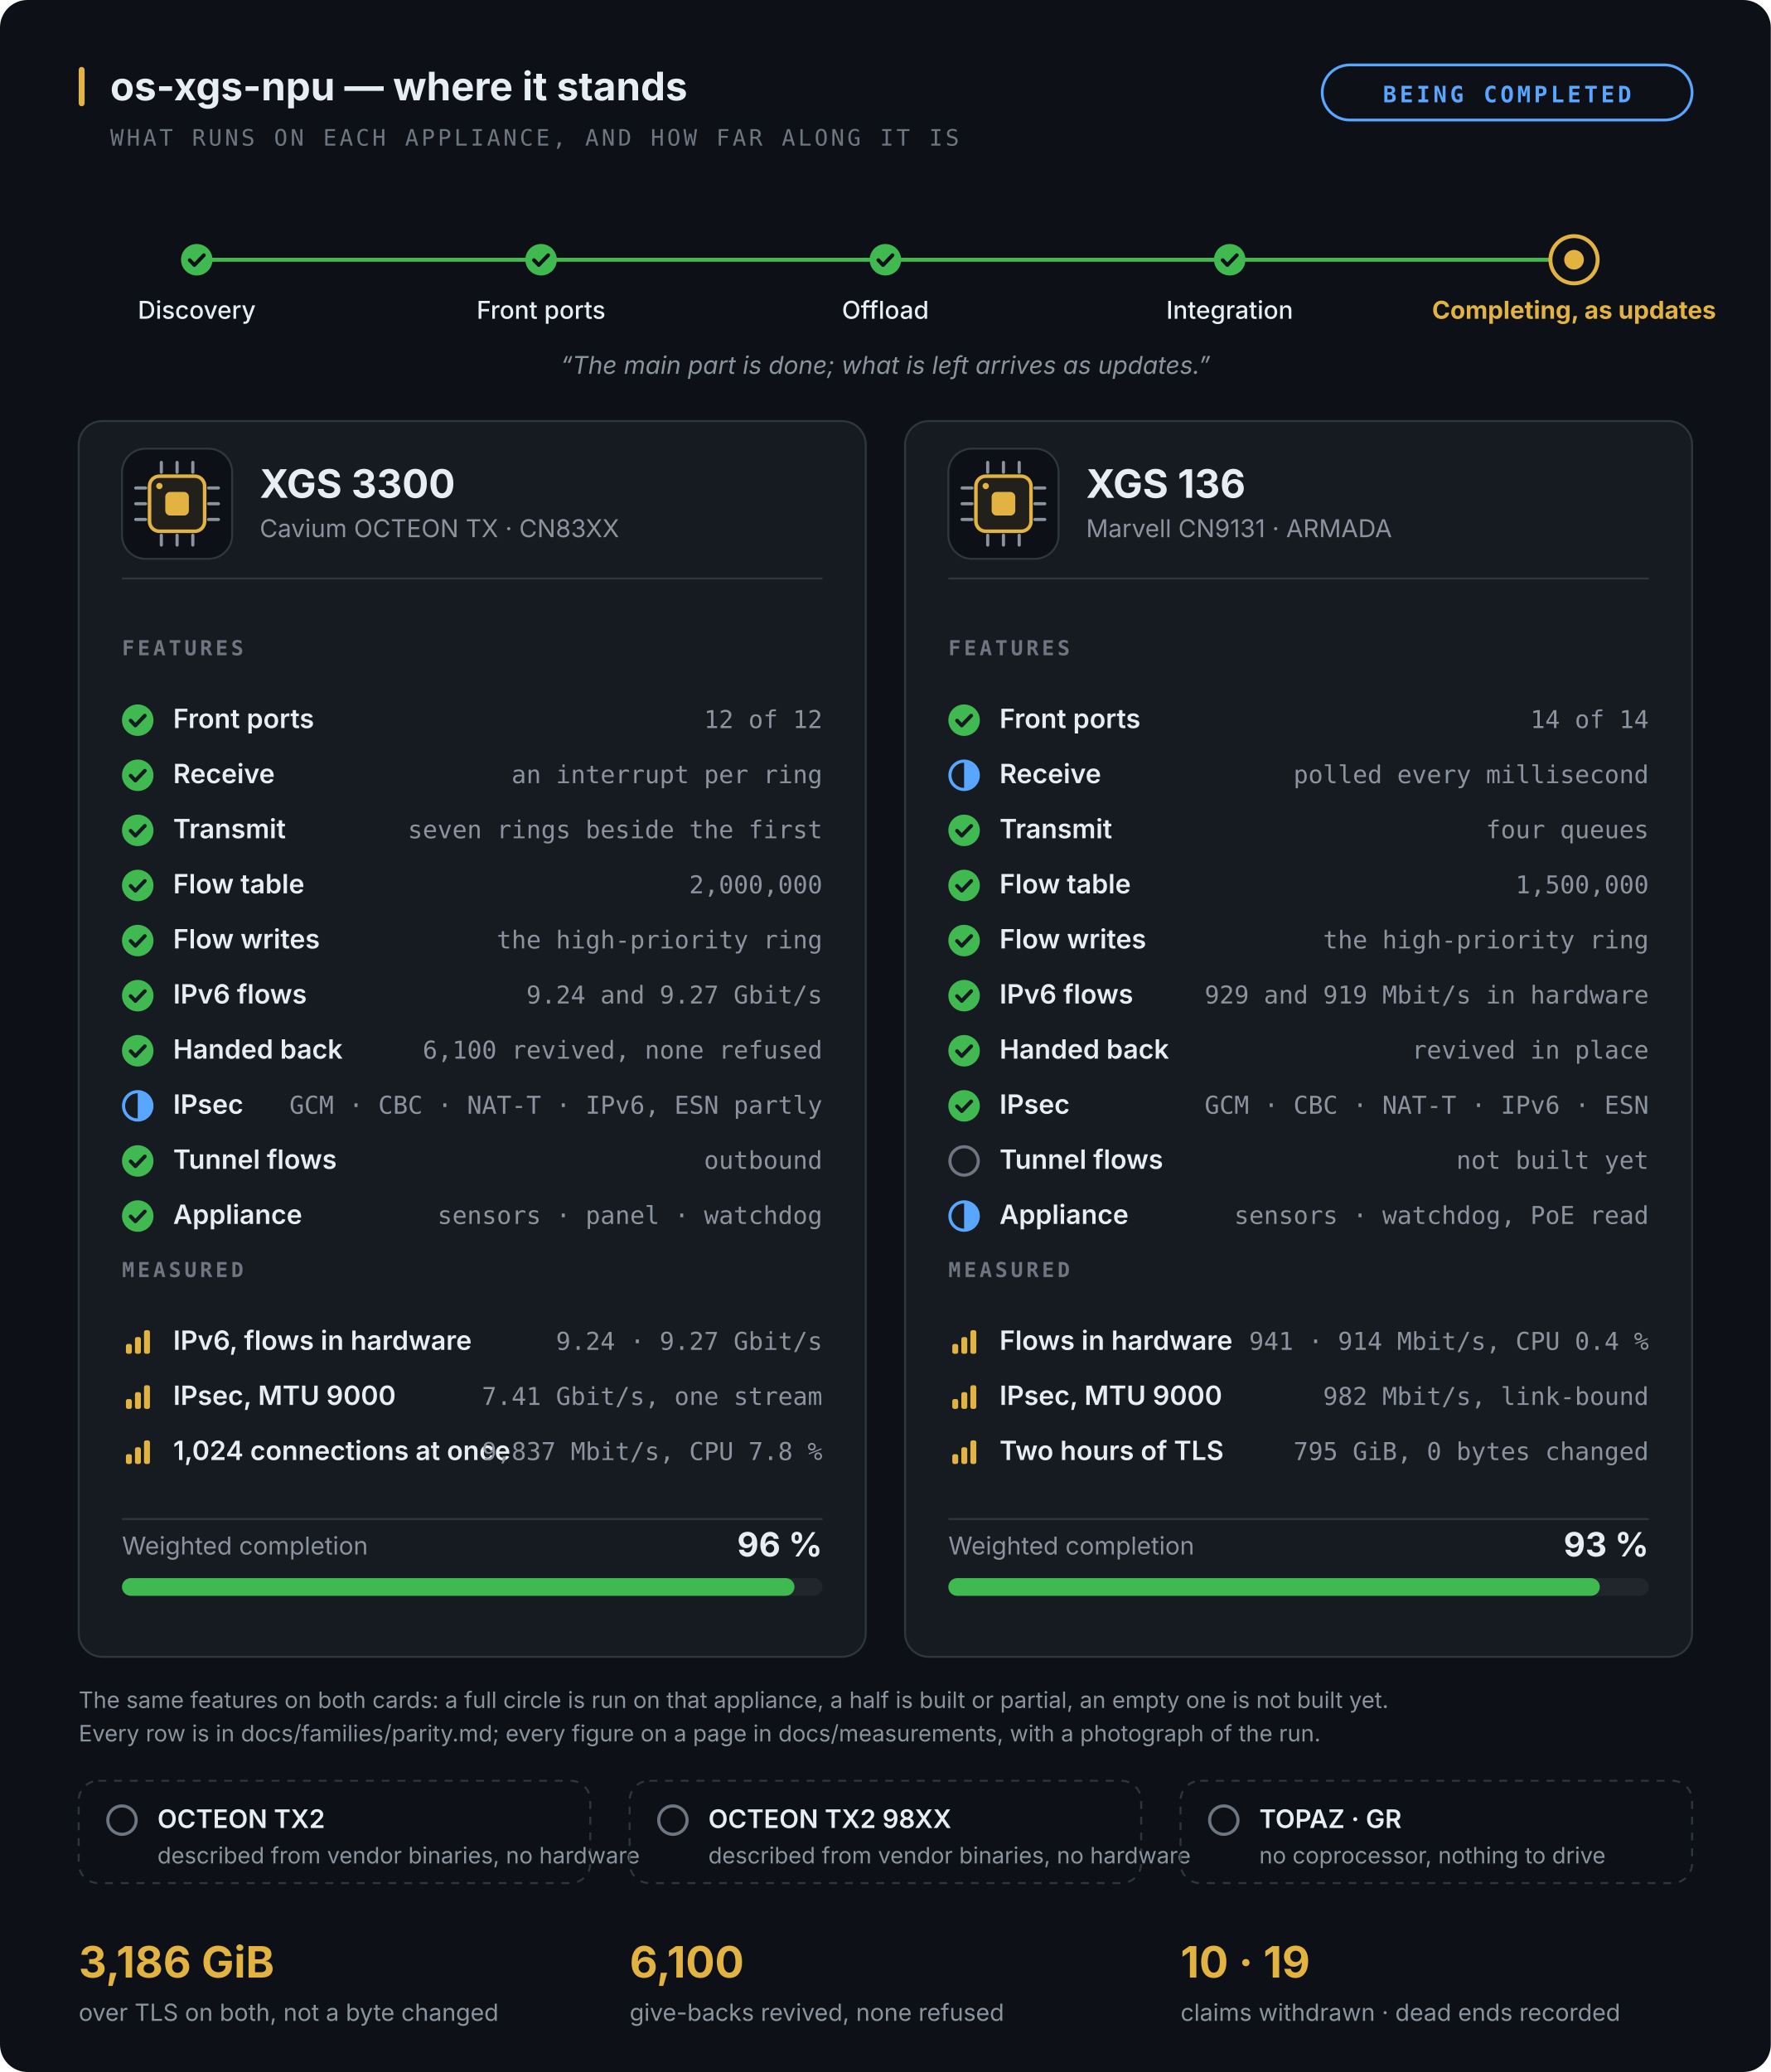
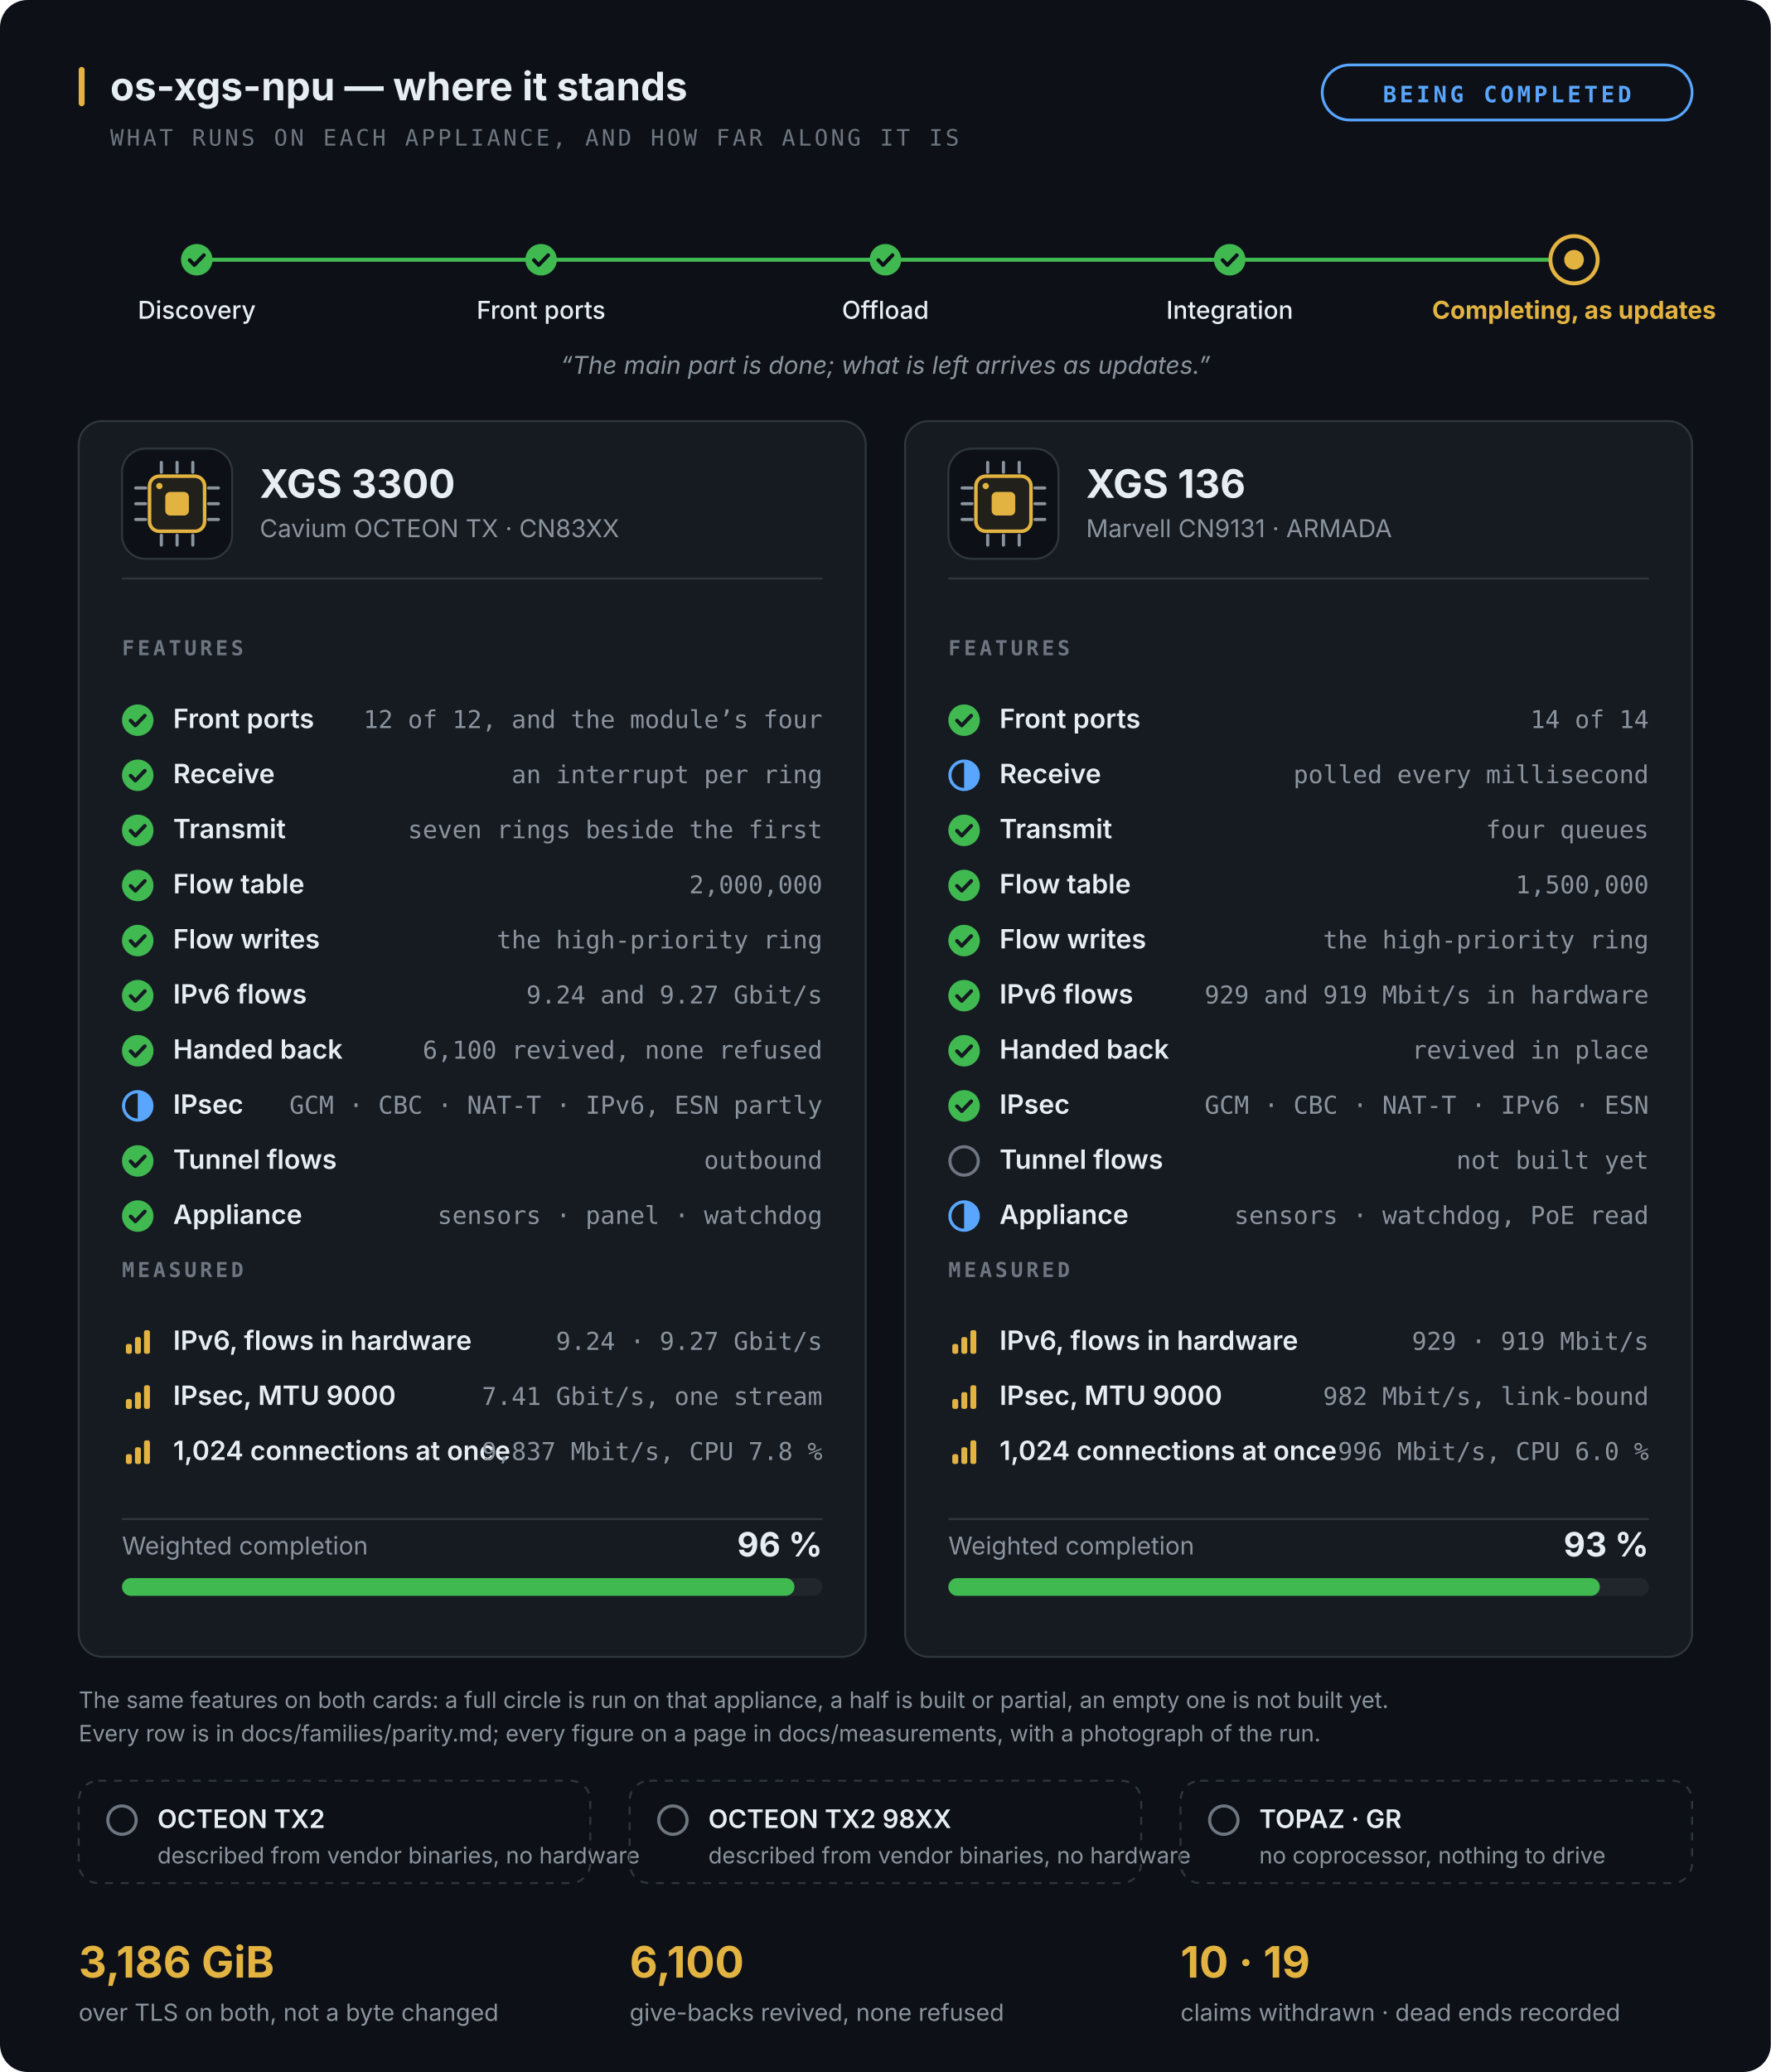
- <svg xmlns="http://www.w3.org/2000/svg" viewBox="0 0 900 1053" width="900" height="1053" role="img" aria-label="os-xgs-npu status. Stage: discovery, front ports, offload and integration done, the work-in-progress notice lifted; what is left being completed as updates. XGS 3300, Cavium OCTEON TX and CN83XX: Front ports: 12 of 12; Receive: an interrupt per ring; Transmit: seven rings beside the first; Flow table: 2,000,000; Flow writes: the high-priority ring; IPv6 flows: 9.24 and 9.27 Gbit/s; Handed back: 6,100 revived, none refused; IPsec: GCM and CBC and NAT-T and IPv6, ESN partly; Tunnel flows: outbound; Appliance: sensors and panel and watchdog; IPv6, flows in hardware: 9.24 and 9.27 Gbit/s; IPsec, MTU 9000: 7.41 Gbit/s, one stream; 1,024 connections at once: 9,837 Mbit/s, CPU 7.8 %; weighted completion 96 per cent. XGS 136, Marvell CN9131 and ARMADA: Front ports: 14 of 14; Receive: polled every millisecond; Transmit: four queues; Flow table: 1,500,000; Flow writes: the high-priority ring; IPv6 flows: 929 and 919 Mbit/s in hardware; Handed back: revived in place; IPsec: GCM and CBC and NAT-T and IPv6 and ESN; Tunnel flows: not built yet; Appliance: sensors and watchdog, PoE read; Flows in hardware: 941 and 914 Mbit/s, CPU 0.4 %; IPsec, MTU 9000: 982 Mbit/s, link-bound; Two hours of TLS: 795 GiB, 0 bytes changed; weighted completion 93 per cent. OCTEON TX2 and TX2 98XX described only; TOPAZ and GR have no coprocessor. 3,186 GiB over TLS on both, not a byte changed; 6,100 give-backs revived, none refused; 10 and 19 claims withdrawn and dead ends recorded.">
+ <svg xmlns="http://www.w3.org/2000/svg" viewBox="0 0 900 1053" width="900" height="1053" role="img" aria-label="os-xgs-npu status. Stage: discovery, front ports, offload and integration done, the work-in-progress notice lifted; what is left being completed as updates. XGS 3300, Cavium OCTEON TX and CN83XX: Front ports: 12 of 12, and the module's four; Receive: an interrupt per ring; Transmit: seven rings beside the first; Flow table: 2,000,000; Flow writes: the high-priority ring; IPv6 flows: 9.24 and 9.27 Gbit/s; Handed back: 6,100 revived, none refused; IPsec: GCM and CBC and NAT-T and IPv6, ESN partly; Tunnel flows: outbound; Appliance: sensors and panel and watchdog; IPv6, flows in hardware: 9.24 and 9.27 Gbit/s; IPsec, MTU 9000: 7.41 Gbit/s, one stream; 1,024 connections at once: 9,837 Mbit/s, CPU 7.8 %; weighted completion 96 per cent. XGS 136, Marvell CN9131 and ARMADA: Front ports: 14 of 14; Receive: polled every millisecond; Transmit: four queues; Flow table: 1,500,000; Flow writes: the high-priority ring; IPv6 flows: 929 and 919 Mbit/s in hardware; Handed back: revived in place; IPsec: GCM and CBC and NAT-T and IPv6 and ESN; Tunnel flows: not built yet; Appliance: sensors and watchdog, PoE read; IPv6, flows in hardware: 929 and 919 Mbit/s; IPsec, MTU 9000: 982 Mbit/s, link-bound; 1,024 connections at once: 996 Mbit/s, CPU 6.0 %; weighted completion 93 per cent. OCTEON TX2 and TX2 98XX described only; TOPAZ and GR have no coprocessor. 3,186 GiB over TLS on both, not a byte changed; 6,100 give-backs revived, none refused; 10 and 19 claims withdrawn and dead ends recorded.">
  <rect width="900" height="1053" rx="14" fill="#0D1117" />
  <rect x="40" y="34" width="3" height="20" rx="1.5" fill="#E3B341" />
  <text x="56" y="51" font-family="ui-sans-serif,-apple-system,Segoe UI,Inter,Helvetica,Arial,sans-serif" font-size="20" font-weight="700" fill="#E6EDF3" text-anchor="start">os-xgs-npu — where it stands</text>
  <text x="56" y="74" font-family="ui-monospace,SFMono-Regular,Menlo,Consolas,monospace" font-size="11.5" font-weight="400" fill="#6E7681" text-anchor="start" letter-spacing="1.4">WHAT RUNS ON EACH APPLIANCE, AND HOW FAR ALONG IT IS</text>
  <rect x="672" y="33" width="188" height="28" rx="14" fill="none" stroke="#58A6FF" stroke-width="1.4" />
  <text x="766" y="52" font-family="ui-monospace,SFMono-Regular,Menlo,Consolas,monospace" font-size="11.5" font-weight="700" fill="#58A6FF" text-anchor="middle" letter-spacing="1.6">BEING COMPLETED</text>
  <line x1="100" y1="132" x2="800" y2="132" stroke="#30363D" stroke-width="2" />
  <line x1="100" y1="132" x2="800" y2="132" stroke="#3FB950" stroke-width="2" />
  <circle cx="100" cy="132" r="8" fill="#3FB950" />
  <path d="M96.4 132.2 l2.4 2.5 l4.8 -5" fill="none" stroke="#0D1117" stroke-width="1.9" stroke-linecap="round" stroke-linejoin="round" />
  <text x="100" y="162" font-family="ui-sans-serif,-apple-system,Segoe UI,Inter,Helvetica,Arial,sans-serif" font-size="12.5" font-weight="500" fill="#E6EDF3" text-anchor="middle">Discovery</text>
  <circle cx="275" cy="132" r="8" fill="#3FB950" />
  <path d="M271.4 132.2 l2.4 2.5 l4.8 -5" fill="none" stroke="#0D1117" stroke-width="1.9" stroke-linecap="round" stroke-linejoin="round" />
  <text x="275" y="162" font-family="ui-sans-serif,-apple-system,Segoe UI,Inter,Helvetica,Arial,sans-serif" font-size="12.5" font-weight="500" fill="#E6EDF3" text-anchor="middle">Front ports</text>
  <circle cx="450" cy="132" r="8" fill="#3FB950" />
  <path d="M446.4 132.2 l2.4 2.5 l4.8 -5" fill="none" stroke="#0D1117" stroke-width="1.9" stroke-linecap="round" stroke-linejoin="round" />
  <text x="450" y="162" font-family="ui-sans-serif,-apple-system,Segoe UI,Inter,Helvetica,Arial,sans-serif" font-size="12.5" font-weight="500" fill="#E6EDF3" text-anchor="middle">Offload</text>
  <circle cx="625" cy="132" r="8" fill="#3FB950" />
  <path d="M621.4 132.2 l2.4 2.5 l4.8 -5" fill="none" stroke="#0D1117" stroke-width="1.9" stroke-linecap="round" stroke-linejoin="round" />
  <text x="625" y="162" font-family="ui-sans-serif,-apple-system,Segoe UI,Inter,Helvetica,Arial,sans-serif" font-size="12.5" font-weight="500" fill="#E6EDF3" text-anchor="middle">Integration</text>
  <circle cx="800" cy="132" r="12" fill="#0D1117" stroke="#E3B341" stroke-width="2" />
  <circle cx="800" cy="132" r="5" fill="#E3B341" />
  <text x="800" y="162" font-family="ui-sans-serif,-apple-system,Segoe UI,Inter,Helvetica,Arial,sans-serif" font-size="12.5" font-weight="700" fill="#E3B341" text-anchor="middle">Completing, as updates</text>
  <text x="450.0" y="190" font-family="ui-sans-serif,-apple-system,Segoe UI,Inter,Helvetica,Arial,sans-serif" font-size="12.5" font-weight="400" fill="#8B949E" text-anchor="middle" font-style="italic">“The main part is done; what is left arrives as updates.”</text>
  <rect x="40" y="214" width="400" height="628" rx="12" fill="#161B22" stroke="#30363D" />
  <rect x="62" y="228" width="56" height="56" rx="12" fill="#0D1117" stroke="#30363D" />
  <path d="M82.0 240.0 v-5 M82.0 272.0 v5 M74.0 248.0 h-5 M106.0 248.0 h5" stroke="#8B949E" stroke-width="1.6" stroke-linecap="round" fill="none" />
  <path d="M90.0 240.0 v-5 M90.0 272.0 v5 M74.0 256.0 h-5 M106.0 256.0 h5" stroke="#8B949E" stroke-width="1.6" stroke-linecap="round" fill="none" />
  <path d="M98.0 240.0 v-5 M98.0 272.0 v5 M74.0 264.0 h-5 M106.0 264.0 h5" stroke="#8B949E" stroke-width="1.6" stroke-linecap="round" fill="none" />
  <rect x="76.0" y="242.0" width="28" height="28" rx="5" fill="#E3B341" fill-opacity="0.10" stroke="#E3B341" stroke-width="1.8" />
  <rect x="84.0" y="250.0" width="12" height="12" rx="2.5" fill="#E3B341" />
  <circle cx="81.0" cy="247.0" r="1.6" fill="#E3B341" />
  <text x="132" y="253" font-family="ui-sans-serif,-apple-system,Segoe UI,Inter,Helvetica,Arial,sans-serif" font-size="20" font-weight="700" fill="#E6EDF3" text-anchor="start">XGS 3300</text>
  <text x="132" y="273" font-family="ui-sans-serif,-apple-system,Segoe UI,Inter,Helvetica,Arial,sans-serif" font-size="12.5" font-weight="400" fill="#8B949E" text-anchor="start">Cavium OCTEON TX · CN83XX</text>
  <line x1="62" y1="294" x2="418" y2="294" stroke="#30363D" />
  <text x="62" y="333" font-family="ui-monospace,SFMono-Regular,Menlo,Consolas,monospace" font-size="10.5" font-weight="700" fill="#6E7681" text-anchor="start" letter-spacing="1.6">FEATURES</text>
  <circle cx="70" cy="366" r="8" fill="#3FB950" />
  <path d="M66.4 366.2 l2.4 2.5 l4.8 -5" fill="none" stroke="#161B22" stroke-width="1.9" stroke-linecap="round" stroke-linejoin="round" />
  <text x="88" y="370" font-family="ui-sans-serif,-apple-system,Segoe UI,Inter,Helvetica,Arial,sans-serif" font-size="13.5" font-weight="600" fill="#E6EDF3" text-anchor="start">Front ports</text>
-   <text x="418" y="370" font-family="ui-monospace,SFMono-Regular,Menlo,Consolas,monospace" font-size="12.5" font-weight="400" fill="#8B949E" text-anchor="end">12 of 12</text>
+   <text x="418" y="370" font-family="ui-monospace,SFMono-Regular,Menlo,Consolas,monospace" font-size="12.5" font-weight="400" fill="#8B949E" text-anchor="end">12 of 12, and the module’s four</text>
  <circle cx="70" cy="394" r="8" fill="#3FB950" />
  <path d="M66.4 394.2 l2.4 2.5 l4.8 -5" fill="none" stroke="#161B22" stroke-width="1.9" stroke-linecap="round" stroke-linejoin="round" />
  <text x="88" y="398" font-family="ui-sans-serif,-apple-system,Segoe UI,Inter,Helvetica,Arial,sans-serif" font-size="13.5" font-weight="600" fill="#E6EDF3" text-anchor="start">Receive</text>
  <text x="418" y="398" font-family="ui-monospace,SFMono-Regular,Menlo,Consolas,monospace" font-size="12.5" font-weight="400" fill="#8B949E" text-anchor="end">an interrupt per ring</text>
  <circle cx="70" cy="422" r="8" fill="#3FB950" />
  <path d="M66.4 422.2 l2.4 2.5 l4.8 -5" fill="none" stroke="#161B22" stroke-width="1.9" stroke-linecap="round" stroke-linejoin="round" />
  <text x="88" y="426" font-family="ui-sans-serif,-apple-system,Segoe UI,Inter,Helvetica,Arial,sans-serif" font-size="13.5" font-weight="600" fill="#E6EDF3" text-anchor="start">Transmit</text>
  <text x="418" y="426" font-family="ui-monospace,SFMono-Regular,Menlo,Consolas,monospace" font-size="12.5" font-weight="400" fill="#8B949E" text-anchor="end">seven rings beside the first</text>
  <circle cx="70" cy="450" r="8" fill="#3FB950" />
  <path d="M66.4 450.2 l2.4 2.5 l4.8 -5" fill="none" stroke="#161B22" stroke-width="1.9" stroke-linecap="round" stroke-linejoin="round" />
  <text x="88" y="454" font-family="ui-sans-serif,-apple-system,Segoe UI,Inter,Helvetica,Arial,sans-serif" font-size="13.5" font-weight="600" fill="#E6EDF3" text-anchor="start">Flow table</text>
  <text x="418" y="454" font-family="ui-monospace,SFMono-Regular,Menlo,Consolas,monospace" font-size="12.5" font-weight="400" fill="#8B949E" text-anchor="end">2,000,000</text>
  <circle cx="70" cy="478" r="8" fill="#3FB950" />
  <path d="M66.4 478.2 l2.4 2.5 l4.8 -5" fill="none" stroke="#161B22" stroke-width="1.9" stroke-linecap="round" stroke-linejoin="round" />
  <text x="88" y="482" font-family="ui-sans-serif,-apple-system,Segoe UI,Inter,Helvetica,Arial,sans-serif" font-size="13.5" font-weight="600" fill="#E6EDF3" text-anchor="start">Flow writes</text>
  <text x="418" y="482" font-family="ui-monospace,SFMono-Regular,Menlo,Consolas,monospace" font-size="12.5" font-weight="400" fill="#8B949E" text-anchor="end">the high-priority ring</text>
  <circle cx="70" cy="506" r="8" fill="#3FB950" />
  <path d="M66.4 506.2 l2.4 2.5 l4.8 -5" fill="none" stroke="#161B22" stroke-width="1.9" stroke-linecap="round" stroke-linejoin="round" />
  <text x="88" y="510" font-family="ui-sans-serif,-apple-system,Segoe UI,Inter,Helvetica,Arial,sans-serif" font-size="13.5" font-weight="600" fill="#E6EDF3" text-anchor="start">IPv6 flows</text>
  <text x="418" y="510" font-family="ui-monospace,SFMono-Regular,Menlo,Consolas,monospace" font-size="12.5" font-weight="400" fill="#8B949E" text-anchor="end">9.24 and 9.27 Gbit/s</text>
  <circle cx="70" cy="534" r="8" fill="#3FB950" />
  <path d="M66.4 534.2 l2.4 2.5 l4.8 -5" fill="none" stroke="#161B22" stroke-width="1.9" stroke-linecap="round" stroke-linejoin="round" />
  <text x="88" y="538" font-family="ui-sans-serif,-apple-system,Segoe UI,Inter,Helvetica,Arial,sans-serif" font-size="13.5" font-weight="600" fill="#E6EDF3" text-anchor="start">Handed back</text>
  <text x="418" y="538" font-family="ui-monospace,SFMono-Regular,Menlo,Consolas,monospace" font-size="12.5" font-weight="400" fill="#8B949E" text-anchor="end">6,100 revived, none refused</text>
  <circle cx="70" cy="562" r="7.2" fill="none" stroke="#58A6FF" stroke-width="1.6" />
  <path d="M70 554.8 A7.2 7.2 0 0 1 70 569.2 Z" fill="#58A6FF" />
  <text x="88" y="566" font-family="ui-sans-serif,-apple-system,Segoe UI,Inter,Helvetica,Arial,sans-serif" font-size="13.5" font-weight="600" fill="#E6EDF3" text-anchor="start">IPsec</text>
  <text x="418" y="566" font-family="ui-monospace,SFMono-Regular,Menlo,Consolas,monospace" font-size="12.5" font-weight="400" fill="#8B949E" text-anchor="end">GCM · CBC · NAT-T · IPv6, ESN partly</text>
  <circle cx="70" cy="590" r="8" fill="#3FB950" />
  <path d="M66.4 590.2 l2.4 2.5 l4.8 -5" fill="none" stroke="#161B22" stroke-width="1.9" stroke-linecap="round" stroke-linejoin="round" />
  <text x="88" y="594" font-family="ui-sans-serif,-apple-system,Segoe UI,Inter,Helvetica,Arial,sans-serif" font-size="13.5" font-weight="600" fill="#E6EDF3" text-anchor="start">Tunnel flows</text>
  <text x="418" y="594" font-family="ui-monospace,SFMono-Regular,Menlo,Consolas,monospace" font-size="12.5" font-weight="400" fill="#8B949E" text-anchor="end">outbound</text>
  <circle cx="70" cy="618" r="8" fill="#3FB950" />
  <path d="M66.4 618.2 l2.4 2.5 l4.8 -5" fill="none" stroke="#161B22" stroke-width="1.9" stroke-linecap="round" stroke-linejoin="round" />
  <text x="88" y="622" font-family="ui-sans-serif,-apple-system,Segoe UI,Inter,Helvetica,Arial,sans-serif" font-size="13.5" font-weight="600" fill="#E6EDF3" text-anchor="start">Appliance</text>
  <text x="418" y="622" font-family="ui-monospace,SFMono-Regular,Menlo,Consolas,monospace" font-size="12.5" font-weight="400" fill="#8B949E" text-anchor="end">sensors · panel · watchdog</text>
  <text x="62" y="649" font-family="ui-monospace,SFMono-Regular,Menlo,Consolas,monospace" font-size="10.5" font-weight="700" fill="#6E7681" text-anchor="start" letter-spacing="1.6">MEASURED</text>
  <rect x="64.0" y="683" width="3" height="5" rx="1" fill="#E3B341" />
  <rect x="68.6" y="679.5" width="3" height="8.5" rx="1" fill="#E3B341" />
  <rect x="73.2" y="676" width="3" height="12" rx="1" fill="#E3B341" />
  <text x="88" y="686" font-family="ui-sans-serif,-apple-system,Segoe UI,Inter,Helvetica,Arial,sans-serif" font-size="13.5" font-weight="600" fill="#E6EDF3" text-anchor="start">IPv6, flows in hardware</text>
  <text x="418" y="686" font-family="ui-monospace,SFMono-Regular,Menlo,Consolas,monospace" font-size="12.5" font-weight="400" fill="#8B949E" text-anchor="end">9.24 · 9.27 Gbit/s</text>
  <rect x="64.0" y="711" width="3" height="5" rx="1" fill="#E3B341" />
  <rect x="68.6" y="707.5" width="3" height="8.5" rx="1" fill="#E3B341" />
  <rect x="73.2" y="704" width="3" height="12" rx="1" fill="#E3B341" />
  <text x="88" y="714" font-family="ui-sans-serif,-apple-system,Segoe UI,Inter,Helvetica,Arial,sans-serif" font-size="13.5" font-weight="600" fill="#E6EDF3" text-anchor="start">IPsec, MTU 9000</text>
  <text x="418" y="714" font-family="ui-monospace,SFMono-Regular,Menlo,Consolas,monospace" font-size="12.5" font-weight="400" fill="#8B949E" text-anchor="end">7.41 Gbit/s, one stream</text>
  <rect x="64.0" y="739" width="3" height="5" rx="1" fill="#E3B341" />
  <rect x="68.6" y="735.5" width="3" height="8.5" rx="1" fill="#E3B341" />
  <rect x="73.2" y="732" width="3" height="12" rx="1" fill="#E3B341" />
  <text x="88" y="742" font-family="ui-sans-serif,-apple-system,Segoe UI,Inter,Helvetica,Arial,sans-serif" font-size="13.5" font-weight="600" fill="#E6EDF3" text-anchor="start">1,024 connections at once</text>
  <text x="418" y="742" font-family="ui-monospace,SFMono-Regular,Menlo,Consolas,monospace" font-size="12.5" font-weight="400" fill="#8B949E" text-anchor="end">9,837 Mbit/s, CPU 7.8 %</text>
  <line x1="62" y1="772" x2="418" y2="772" stroke="#30363D" />
  <text x="62" y="790" font-family="ui-sans-serif,-apple-system,Segoe UI,Inter,Helvetica,Arial,sans-serif" font-size="12.5" font-weight="400" fill="#8B949E" text-anchor="start">Weighted completion</text>
  <text x="418" y="791" font-family="ui-sans-serif,-apple-system,Segoe UI,Inter,Helvetica,Arial,sans-serif" font-size="17" font-weight="700" fill="#E6EDF3" text-anchor="end">96 %</text>
  <rect x="62" y="802" width="356" height="9" rx="4.5" fill="#21262D" />
  <rect x="62" y="802" width="341.8" height="9" rx="4.5" fill="#3FB950" />
  <rect x="460" y="214" width="400" height="628" rx="12" fill="#161B22" stroke="#30363D" />
  <rect x="482" y="228" width="56" height="56" rx="12" fill="#0D1117" stroke="#30363D" />
  <path d="M502.0 240.0 v-5 M502.0 272.0 v5 M494.0 248.0 h-5 M526.0 248.0 h5" stroke="#8B949E" stroke-width="1.6" stroke-linecap="round" fill="none" />
  <path d="M510.0 240.0 v-5 M510.0 272.0 v5 M494.0 256.0 h-5 M526.0 256.0 h5" stroke="#8B949E" stroke-width="1.6" stroke-linecap="round" fill="none" />
  <path d="M518.0 240.0 v-5 M518.0 272.0 v5 M494.0 264.0 h-5 M526.0 264.0 h5" stroke="#8B949E" stroke-width="1.6" stroke-linecap="round" fill="none" />
  <rect x="496.0" y="242.0" width="28" height="28" rx="5" fill="#E3B341" fill-opacity="0.10" stroke="#E3B341" stroke-width="1.8" />
  <rect x="504.0" y="250.0" width="12" height="12" rx="2.5" fill="#E3B341" />
  <circle cx="501.0" cy="247.0" r="1.6" fill="#E3B341" />
  <text x="552" y="253" font-family="ui-sans-serif,-apple-system,Segoe UI,Inter,Helvetica,Arial,sans-serif" font-size="20" font-weight="700" fill="#E6EDF3" text-anchor="start">XGS 136</text>
  <text x="552" y="273" font-family="ui-sans-serif,-apple-system,Segoe UI,Inter,Helvetica,Arial,sans-serif" font-size="12.5" font-weight="400" fill="#8B949E" text-anchor="start">Marvell CN9131 · ARMADA</text>
  <line x1="482" y1="294" x2="838" y2="294" stroke="#30363D" />
  <text x="482" y="333" font-family="ui-monospace,SFMono-Regular,Menlo,Consolas,monospace" font-size="10.5" font-weight="700" fill="#6E7681" text-anchor="start" letter-spacing="1.6">FEATURES</text>
  <circle cx="490" cy="366" r="8" fill="#3FB950" />
  <path d="M486.4 366.2 l2.4 2.5 l4.8 -5" fill="none" stroke="#161B22" stroke-width="1.9" stroke-linecap="round" stroke-linejoin="round" />
  <text x="508" y="370" font-family="ui-sans-serif,-apple-system,Segoe UI,Inter,Helvetica,Arial,sans-serif" font-size="13.5" font-weight="600" fill="#E6EDF3" text-anchor="start">Front ports</text>
  <text x="838" y="370" font-family="ui-monospace,SFMono-Regular,Menlo,Consolas,monospace" font-size="12.5" font-weight="400" fill="#8B949E" text-anchor="end">14 of 14</text>
  <circle cx="490" cy="394" r="7.2" fill="none" stroke="#58A6FF" stroke-width="1.6" />
  <path d="M490 386.8 A7.2 7.2 0 0 1 490 401.2 Z" fill="#58A6FF" />
  <text x="508" y="398" font-family="ui-sans-serif,-apple-system,Segoe UI,Inter,Helvetica,Arial,sans-serif" font-size="13.5" font-weight="600" fill="#E6EDF3" text-anchor="start">Receive</text>
  <text x="838" y="398" font-family="ui-monospace,SFMono-Regular,Menlo,Consolas,monospace" font-size="12.5" font-weight="400" fill="#8B949E" text-anchor="end">polled every millisecond</text>
  <circle cx="490" cy="422" r="8" fill="#3FB950" />
  <path d="M486.4 422.2 l2.4 2.5 l4.8 -5" fill="none" stroke="#161B22" stroke-width="1.9" stroke-linecap="round" stroke-linejoin="round" />
  <text x="508" y="426" font-family="ui-sans-serif,-apple-system,Segoe UI,Inter,Helvetica,Arial,sans-serif" font-size="13.5" font-weight="600" fill="#E6EDF3" text-anchor="start">Transmit</text>
  <text x="838" y="426" font-family="ui-monospace,SFMono-Regular,Menlo,Consolas,monospace" font-size="12.5" font-weight="400" fill="#8B949E" text-anchor="end">four queues</text>
  <circle cx="490" cy="450" r="8" fill="#3FB950" />
  <path d="M486.4 450.2 l2.4 2.5 l4.8 -5" fill="none" stroke="#161B22" stroke-width="1.9" stroke-linecap="round" stroke-linejoin="round" />
  <text x="508" y="454" font-family="ui-sans-serif,-apple-system,Segoe UI,Inter,Helvetica,Arial,sans-serif" font-size="13.5" font-weight="600" fill="#E6EDF3" text-anchor="start">Flow table</text>
  <text x="838" y="454" font-family="ui-monospace,SFMono-Regular,Menlo,Consolas,monospace" font-size="12.5" font-weight="400" fill="#8B949E" text-anchor="end">1,500,000</text>
  <circle cx="490" cy="478" r="8" fill="#3FB950" />
  <path d="M486.4 478.2 l2.4 2.5 l4.8 -5" fill="none" stroke="#161B22" stroke-width="1.9" stroke-linecap="round" stroke-linejoin="round" />
  <text x="508" y="482" font-family="ui-sans-serif,-apple-system,Segoe UI,Inter,Helvetica,Arial,sans-serif" font-size="13.5" font-weight="600" fill="#E6EDF3" text-anchor="start">Flow writes</text>
  <text x="838" y="482" font-family="ui-monospace,SFMono-Regular,Menlo,Consolas,monospace" font-size="12.5" font-weight="400" fill="#8B949E" text-anchor="end">the high-priority ring</text>
  <circle cx="490" cy="506" r="8" fill="#3FB950" />
  <path d="M486.4 506.2 l2.4 2.5 l4.8 -5" fill="none" stroke="#161B22" stroke-width="1.9" stroke-linecap="round" stroke-linejoin="round" />
  <text x="508" y="510" font-family="ui-sans-serif,-apple-system,Segoe UI,Inter,Helvetica,Arial,sans-serif" font-size="13.5" font-weight="600" fill="#E6EDF3" text-anchor="start">IPv6 flows</text>
  <text x="838" y="510" font-family="ui-monospace,SFMono-Regular,Menlo,Consolas,monospace" font-size="12.5" font-weight="400" fill="#8B949E" text-anchor="end">929 and 919 Mbit/s in hardware</text>
  <circle cx="490" cy="534" r="8" fill="#3FB950" />
  <path d="M486.4 534.2 l2.4 2.5 l4.8 -5" fill="none" stroke="#161B22" stroke-width="1.9" stroke-linecap="round" stroke-linejoin="round" />
  <text x="508" y="538" font-family="ui-sans-serif,-apple-system,Segoe UI,Inter,Helvetica,Arial,sans-serif" font-size="13.5" font-weight="600" fill="#E6EDF3" text-anchor="start">Handed back</text>
  <text x="838" y="538" font-family="ui-monospace,SFMono-Regular,Menlo,Consolas,monospace" font-size="12.5" font-weight="400" fill="#8B949E" text-anchor="end">revived in place</text>
  <circle cx="490" cy="562" r="8" fill="#3FB950" />
  <path d="M486.4 562.2 l2.4 2.5 l4.8 -5" fill="none" stroke="#161B22" stroke-width="1.9" stroke-linecap="round" stroke-linejoin="round" />
  <text x="508" y="566" font-family="ui-sans-serif,-apple-system,Segoe UI,Inter,Helvetica,Arial,sans-serif" font-size="13.5" font-weight="600" fill="#E6EDF3" text-anchor="start">IPsec</text>
  <text x="838" y="566" font-family="ui-monospace,SFMono-Regular,Menlo,Consolas,monospace" font-size="12.5" font-weight="400" fill="#8B949E" text-anchor="end">GCM · CBC · NAT-T · IPv6 · ESN</text>
  <circle cx="490" cy="590" r="7.2" fill="none" stroke="#6E7681" stroke-width="1.6" />
  <text x="508" y="594" font-family="ui-sans-serif,-apple-system,Segoe UI,Inter,Helvetica,Arial,sans-serif" font-size="13.5" font-weight="600" fill="#E6EDF3" text-anchor="start">Tunnel flows</text>
  <text x="838" y="594" font-family="ui-monospace,SFMono-Regular,Menlo,Consolas,monospace" font-size="12.5" font-weight="400" fill="#8B949E" text-anchor="end">not built yet</text>
  <circle cx="490" cy="618" r="7.2" fill="none" stroke="#58A6FF" stroke-width="1.6" />
  <path d="M490 610.8 A7.2 7.2 0 0 1 490 625.2 Z" fill="#58A6FF" />
  <text x="508" y="622" font-family="ui-sans-serif,-apple-system,Segoe UI,Inter,Helvetica,Arial,sans-serif" font-size="13.5" font-weight="600" fill="#E6EDF3" text-anchor="start">Appliance</text>
  <text x="838" y="622" font-family="ui-monospace,SFMono-Regular,Menlo,Consolas,monospace" font-size="12.5" font-weight="400" fill="#8B949E" text-anchor="end">sensors · watchdog, PoE read</text>
  <text x="482" y="649" font-family="ui-monospace,SFMono-Regular,Menlo,Consolas,monospace" font-size="10.5" font-weight="700" fill="#6E7681" text-anchor="start" letter-spacing="1.6">MEASURED</text>
  <rect x="484.0" y="683" width="3" height="5" rx="1" fill="#E3B341" />
  <rect x="488.6" y="679.5" width="3" height="8.5" rx="1" fill="#E3B341" />
  <rect x="493.2" y="676" width="3" height="12" rx="1" fill="#E3B341" />
-   <text x="508" y="686" font-family="ui-sans-serif,-apple-system,Segoe UI,Inter,Helvetica,Arial,sans-serif" font-size="13.5" font-weight="600" fill="#E6EDF3" text-anchor="start">Flows in hardware</text>
-   <text x="838" y="686" font-family="ui-monospace,SFMono-Regular,Menlo,Consolas,monospace" font-size="12.5" font-weight="400" fill="#8B949E" text-anchor="end">941 · 914 Mbit/s, CPU 0.4 %</text>
+   <text x="508" y="686" font-family="ui-sans-serif,-apple-system,Segoe UI,Inter,Helvetica,Arial,sans-serif" font-size="13.5" font-weight="600" fill="#E6EDF3" text-anchor="start">IPv6, flows in hardware</text>
+   <text x="838" y="686" font-family="ui-monospace,SFMono-Regular,Menlo,Consolas,monospace" font-size="12.5" font-weight="400" fill="#8B949E" text-anchor="end">929 · 919 Mbit/s</text>
  <rect x="484.0" y="711" width="3" height="5" rx="1" fill="#E3B341" />
  <rect x="488.6" y="707.5" width="3" height="8.5" rx="1" fill="#E3B341" />
  <rect x="493.2" y="704" width="3" height="12" rx="1" fill="#E3B341" />
  <text x="508" y="714" font-family="ui-sans-serif,-apple-system,Segoe UI,Inter,Helvetica,Arial,sans-serif" font-size="13.5" font-weight="600" fill="#E6EDF3" text-anchor="start">IPsec, MTU 9000</text>
  <text x="838" y="714" font-family="ui-monospace,SFMono-Regular,Menlo,Consolas,monospace" font-size="12.5" font-weight="400" fill="#8B949E" text-anchor="end">982 Mbit/s, link-bound</text>
  <rect x="484.0" y="739" width="3" height="5" rx="1" fill="#E3B341" />
  <rect x="488.6" y="735.5" width="3" height="8.5" rx="1" fill="#E3B341" />
  <rect x="493.2" y="732" width="3" height="12" rx="1" fill="#E3B341" />
-   <text x="508" y="742" font-family="ui-sans-serif,-apple-system,Segoe UI,Inter,Helvetica,Arial,sans-serif" font-size="13.5" font-weight="600" fill="#E6EDF3" text-anchor="start">Two hours of TLS</text>
-   <text x="838" y="742" font-family="ui-monospace,SFMono-Regular,Menlo,Consolas,monospace" font-size="12.5" font-weight="400" fill="#8B949E" text-anchor="end">795 GiB, 0 bytes changed</text>
+   <text x="508" y="742" font-family="ui-sans-serif,-apple-system,Segoe UI,Inter,Helvetica,Arial,sans-serif" font-size="13.5" font-weight="600" fill="#E6EDF3" text-anchor="start">1,024 connections at once</text>
+   <text x="838" y="742" font-family="ui-monospace,SFMono-Regular,Menlo,Consolas,monospace" font-size="12.5" font-weight="400" fill="#8B949E" text-anchor="end">996 Mbit/s, CPU 6.0 %</text>
  <line x1="482" y1="772" x2="838" y2="772" stroke="#30363D" />
  <text x="482" y="790" font-family="ui-sans-serif,-apple-system,Segoe UI,Inter,Helvetica,Arial,sans-serif" font-size="12.5" font-weight="400" fill="#8B949E" text-anchor="start">Weighted completion</text>
  <text x="838" y="791" font-family="ui-sans-serif,-apple-system,Segoe UI,Inter,Helvetica,Arial,sans-serif" font-size="17" font-weight="700" fill="#E6EDF3" text-anchor="end">93 %</text>
  <rect x="482" y="802" width="356" height="9" rx="4.5" fill="#21262D" />
  <rect x="482" y="802" width="331.1" height="9" rx="4.5" fill="#3FB950" />
  <text x="40" y="868" font-family="ui-sans-serif,-apple-system,Segoe UI,Inter,Helvetica,Arial,sans-serif" font-size="11.5" font-weight="400" fill="#8B949E" text-anchor="start">The same features on both cards: a full circle is run on that appliance, a half is built or partial, an empty one is not built yet.</text>
  <text x="40" y="885" font-family="ui-sans-serif,-apple-system,Segoe UI,Inter,Helvetica,Arial,sans-serif" font-size="11.5" font-weight="400" fill="#8B949E" text-anchor="start">Every row is in docs/families/parity.md; every figure on a page in docs/measurements, with a photograph of the run.</text>
  <rect x="40" y="905" width="260" height="52" rx="10" fill="none" stroke="#30363D" stroke-dasharray="4 4" />
  <circle cx="62" cy="925" r="7.2" fill="none" stroke="#6E7681" stroke-width="1.6" />
  <text x="80" y="929" font-family="ui-sans-serif,-apple-system,Segoe UI,Inter,Helvetica,Arial,sans-serif" font-size="13" font-weight="600" fill="#E6EDF3" text-anchor="start">OCTEON TX2</text>
  <text x="80" y="947" font-family="ui-sans-serif,-apple-system,Segoe UI,Inter,Helvetica,Arial,sans-serif" font-size="11.5" font-weight="400" fill="#8B949E" text-anchor="start">described from vendor binaries, no hardware</text>
  <rect x="320" y="905" width="260" height="52" rx="10" fill="none" stroke="#30363D" stroke-dasharray="4 4" />
  <circle cx="342" cy="925" r="7.2" fill="none" stroke="#6E7681" stroke-width="1.6" />
  <text x="360" y="929" font-family="ui-sans-serif,-apple-system,Segoe UI,Inter,Helvetica,Arial,sans-serif" font-size="13" font-weight="600" fill="#E6EDF3" text-anchor="start">OCTEON TX2 98XX</text>
  <text x="360" y="947" font-family="ui-sans-serif,-apple-system,Segoe UI,Inter,Helvetica,Arial,sans-serif" font-size="11.5" font-weight="400" fill="#8B949E" text-anchor="start">described from vendor binaries, no hardware</text>
  <rect x="600" y="905" width="260" height="52" rx="10" fill="none" stroke="#30363D" stroke-dasharray="4 4" />
  <circle cx="622" cy="925" r="7.2" fill="none" stroke="#6E7681" stroke-width="1.6" />
  <text x="640" y="929" font-family="ui-sans-serif,-apple-system,Segoe UI,Inter,Helvetica,Arial,sans-serif" font-size="13" font-weight="600" fill="#E6EDF3" text-anchor="start">TOPAZ · GR</text>
  <text x="640" y="947" font-family="ui-sans-serif,-apple-system,Segoe UI,Inter,Helvetica,Arial,sans-serif" font-size="11.5" font-weight="400" fill="#8B949E" text-anchor="start">no coprocessor, nothing to drive</text>
  <text x="40" y="1005" font-family="ui-sans-serif,-apple-system,Segoe UI,Inter,Helvetica,Arial,sans-serif" font-size="22" font-weight="700" fill="#E3B341" text-anchor="start">3,186 GiB</text>
  <text x="40" y="1027" font-family="ui-sans-serif,-apple-system,Segoe UI,Inter,Helvetica,Arial,sans-serif" font-size="12" font-weight="400" fill="#8B949E" text-anchor="start">over TLS on both, not a byte changed</text>
  <text x="320" y="1005" font-family="ui-sans-serif,-apple-system,Segoe UI,Inter,Helvetica,Arial,sans-serif" font-size="22" font-weight="700" fill="#E3B341" text-anchor="start">6,100</text>
  <text x="320" y="1027" font-family="ui-sans-serif,-apple-system,Segoe UI,Inter,Helvetica,Arial,sans-serif" font-size="12" font-weight="400" fill="#8B949E" text-anchor="start">give-backs revived, none refused</text>
  <text x="600" y="1005" font-family="ui-sans-serif,-apple-system,Segoe UI,Inter,Helvetica,Arial,sans-serif" font-size="22" font-weight="700" fill="#E3B341" text-anchor="start">10 · 19</text>
  <text x="600" y="1027" font-family="ui-sans-serif,-apple-system,Segoe UI,Inter,Helvetica,Arial,sans-serif" font-size="12" font-weight="400" fill="#8B949E" text-anchor="start">claims withdrawn · dead ends recorded</text>
</svg>
